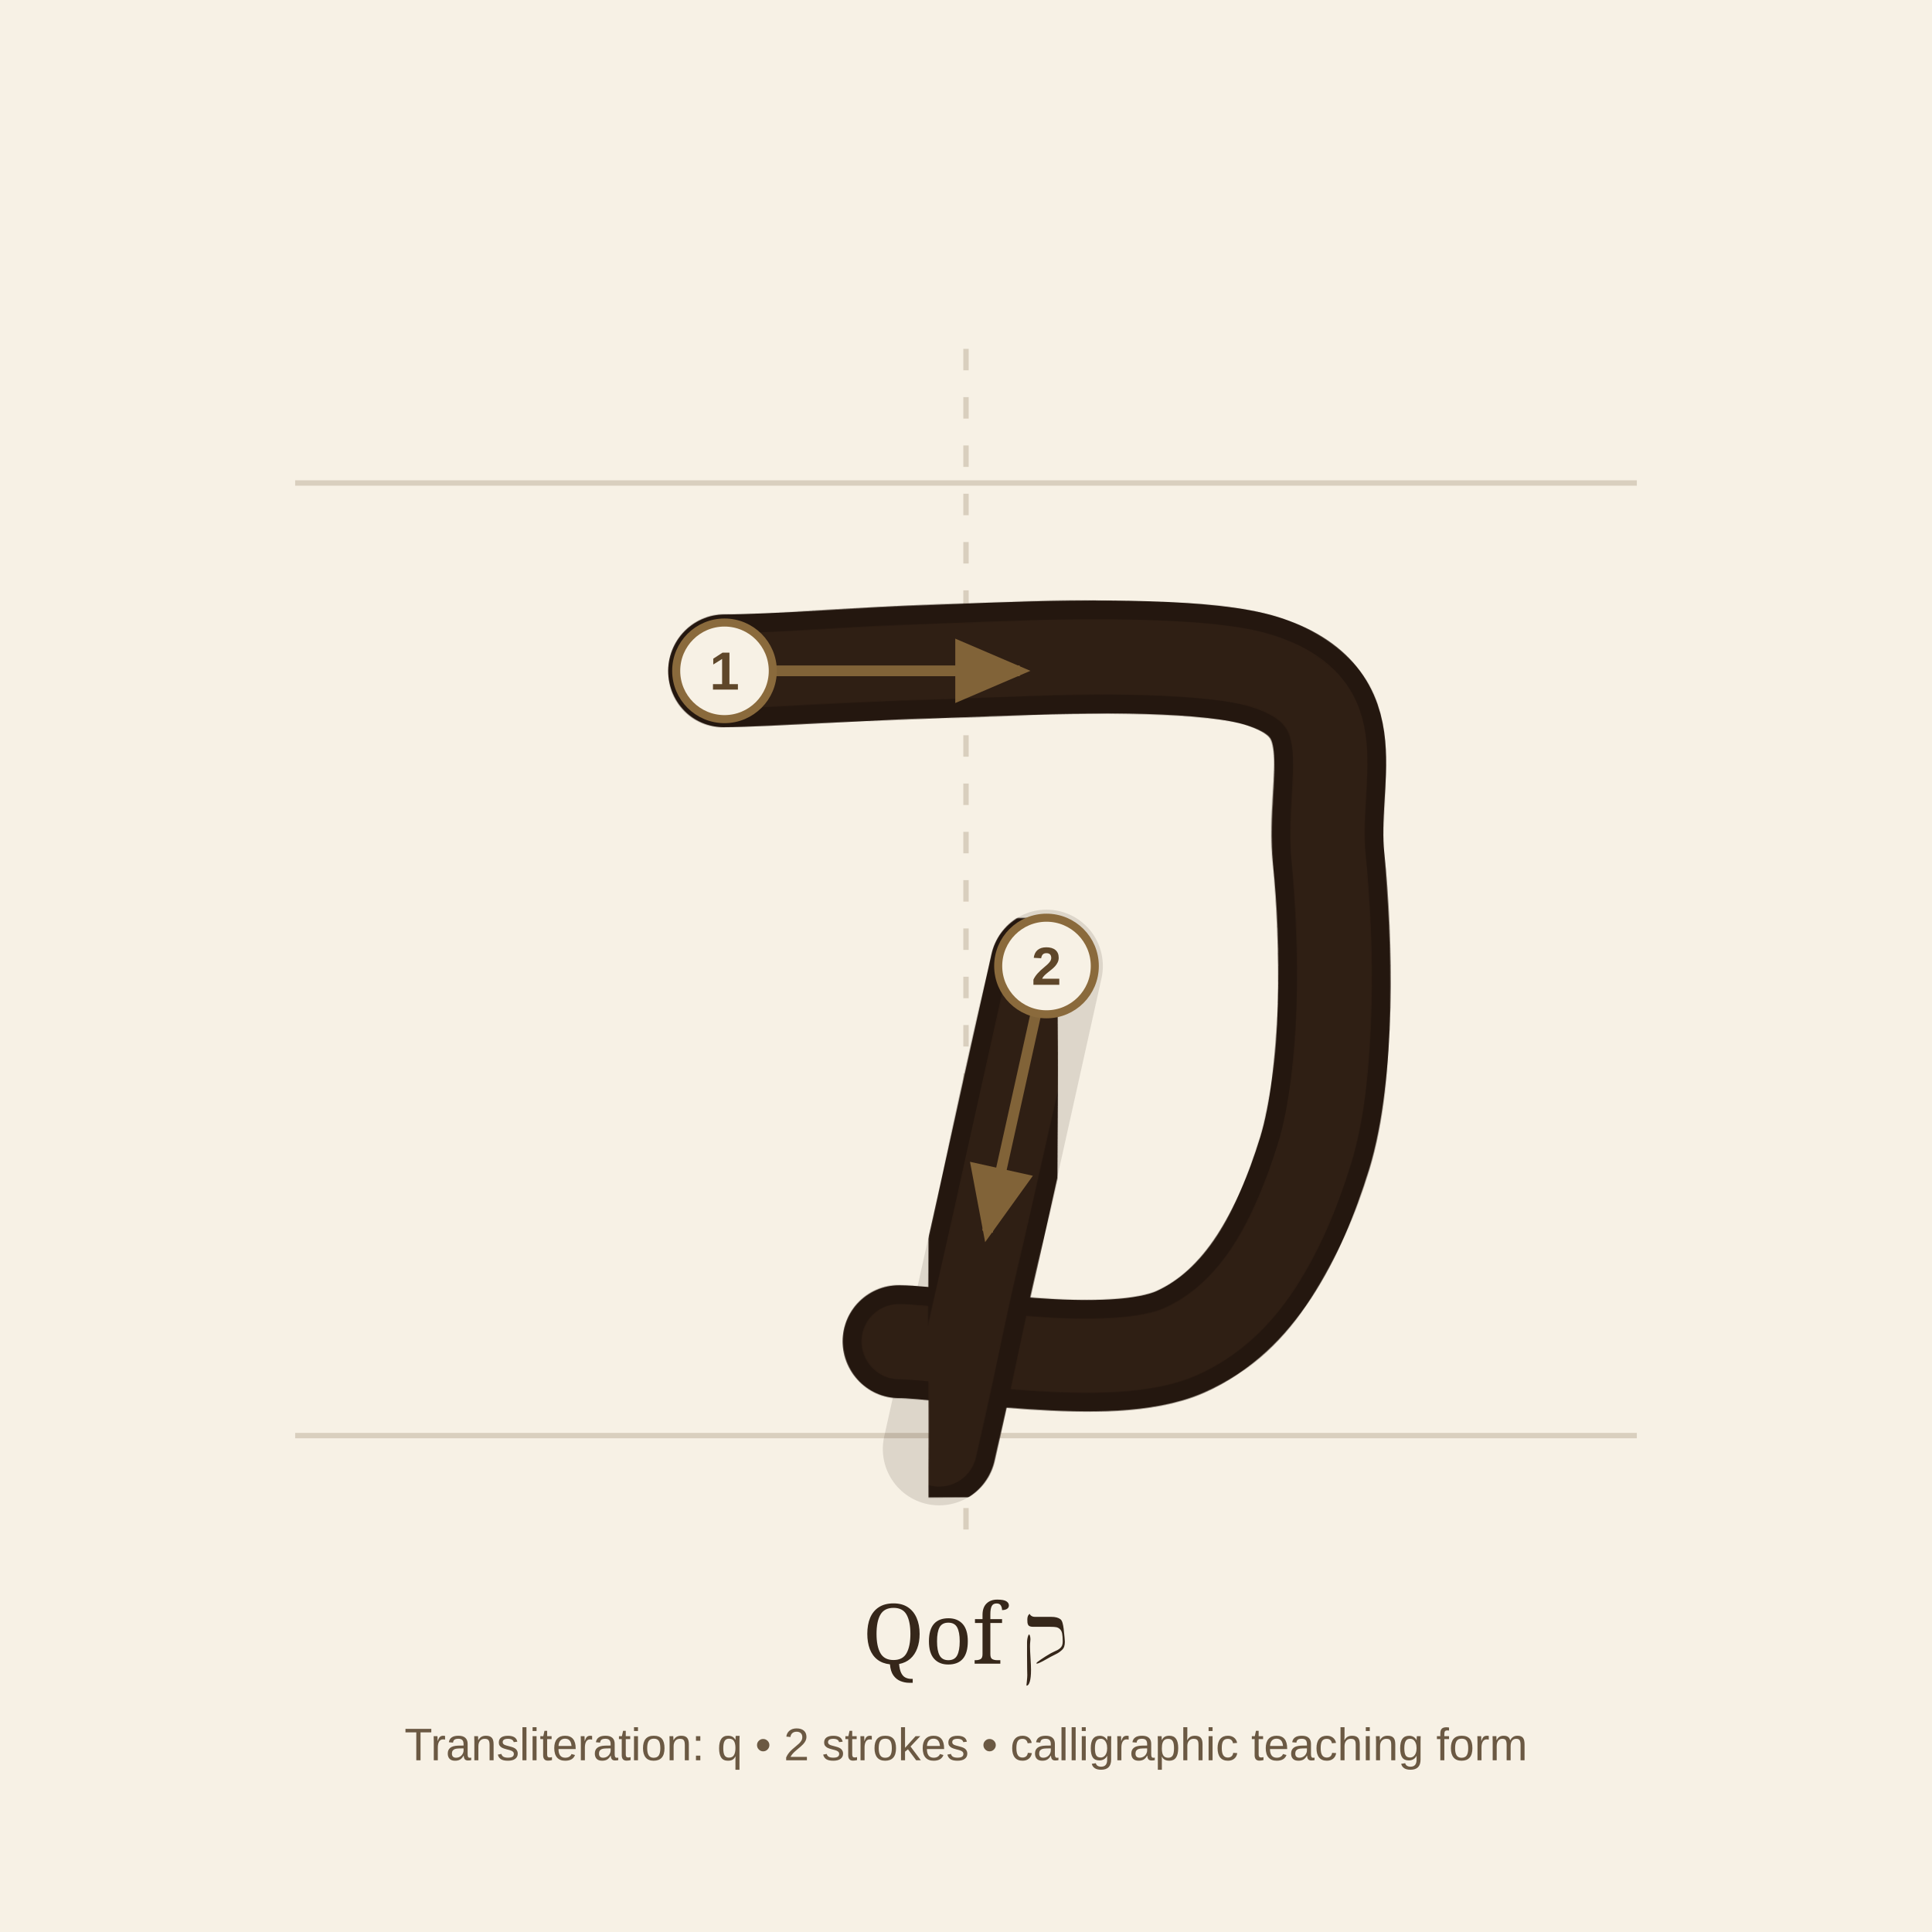
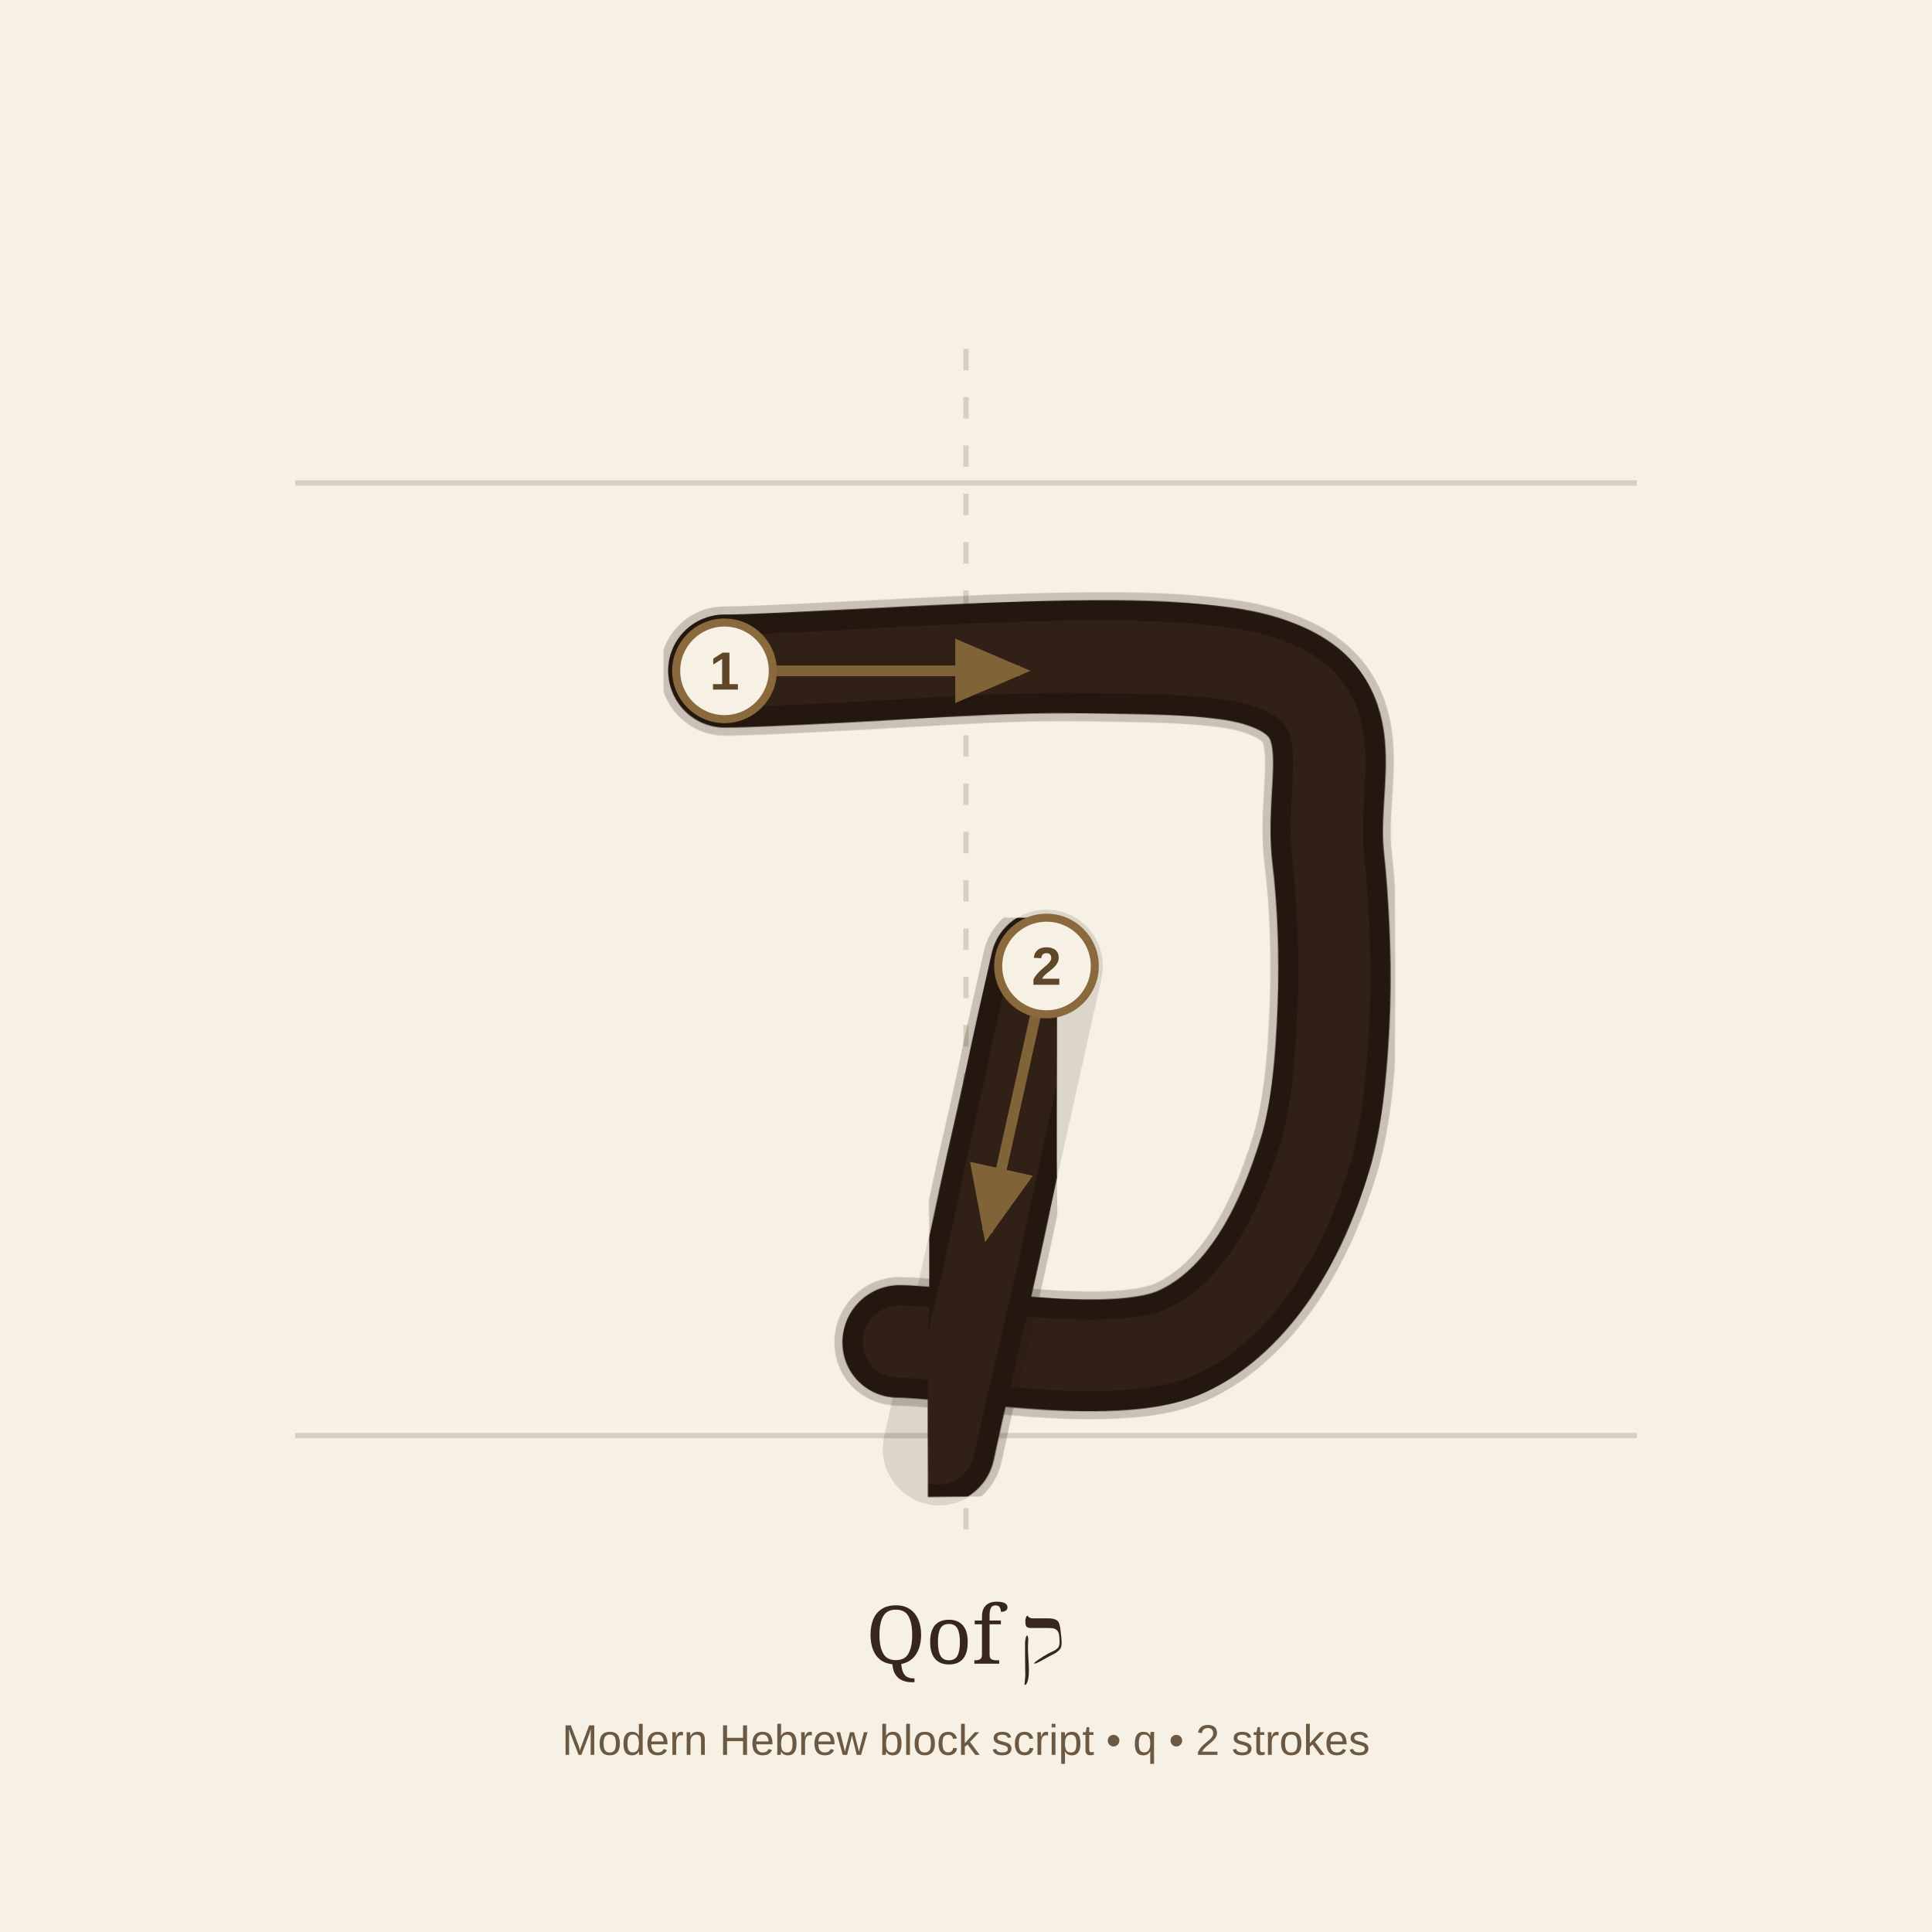
<svg xmlns="http://www.w3.org/2000/svg" viewBox="0 0 720 720" role="img" aria-labelledby="title desc">
  <defs>
    <filter id="inkSoft" x="-10%" y="-10%" width="120%" height="120%">
-       <feTurbulence type="fractalNoise" baseFrequency="0.012" numOctaves="2" seed="33" result="noise" />
+       <feTurbulence type="fractalNoise" baseFrequency="0.012" numOctaves="2" seed="39" result="noise" />
      <feDisplacementMap in="SourceGraphic" in2="noise" scale="1.15" xChannelSelector="R" yChannelSelector="G" />
    </filter>
    <mask id="reveal1">
-       <path d="M270 250 C303.3 250.0 432.5 238.3 470 250 C507.5 261.7 491.7 290.0 495 320 C498.3 350.0 499.2 400.0 490 430 C480.8 460.0 465.8 488.3 440 500 C414.2 511.7 352.5 500.0 335 500" fill="none" stroke="white" stroke-width="72" stroke-linecap="round" pathLength="1" stroke-dasharray="1" stroke-dashoffset="1">
-         <animate attributeName="stroke-dashoffset" from="1" to="0" dur="1.33s" begin="0.35s" fill="freeze" />
+       <path d="M270 250 C303.3 250.0 432.5 238.3 470 250 C507.5 261.7 491.7 290.0 495 320 C498.3 350.0 499.2 400.0 490 430 C480.8 460.0 465.8 488.3 440 500 C414.2 511.7 352.5 500.0 335 500" fill="none" stroke="white" stroke-width="76" stroke-linecap="round" stroke-linejoin="round" pathLength="1" stroke-dasharray="1" stroke-dashoffset="1">
+         <animate attributeName="stroke-dashoffset" from="1" to="0" dur="1.32s" begin="0.35s" fill="freeze" />
      </path>
    </mask>
    <mask id="reveal2">
-       <path d="M390 360 L350 540" fill="none" stroke="white" stroke-width="72" stroke-linecap="round" pathLength="1" stroke-dasharray="1" stroke-dashoffset="1">
-         <animate attributeName="stroke-dashoffset" from="1" to="0" dur="0.97s" begin="1.86s" fill="freeze" />
+       <path d="M390 360 L350 540" fill="none" stroke="white" stroke-width="76" stroke-linecap="round" stroke-linejoin="round" pathLength="1" stroke-dasharray="1" stroke-dashoffset="1">
+         <animate attributeName="stroke-dashoffset" from="1" to="0" dur="1.02s" begin="1.87s" fill="freeze" />
      </path>
    </mask>
    <marker id="arrow" markerWidth="8" markerHeight="8" refX="6" refY="3" orient="auto">
      <path d="M0,0 L0,6 L7,3 z" fill="#8a6a3c" />
    </marker>
  </defs>
  <rect width="720" height="720" fill="#f7f1e5" />
  <g opacity=".30" stroke="#947f61" stroke-width="2">
    <line x1="110" y1="180" x2="610" y2="180" />
    <line x1="110" y1="535" x2="610" y2="535" />
    <line x1="360" y1="130" x2="360" y2="575" stroke-dasharray="8 10" />
  </g>
  <g opacity=".13">
-     <path d="M270 250 C303.3 250.0 432.5 238.3 470 250 C507.5 261.7 491.7 290.0 495 320 C498.3 350.0 499.2 400.0 490 430 C480.8 460.0 465.8 488.3 440 500 C414.2 511.7 352.5 500.0 335 500" fill="none" stroke="#2c2218" stroke-width="42" stroke-linecap="round" stroke-linejoin="round" />
-     <path d="M390 360 L350 540" fill="none" stroke="#2c2218" stroke-width="42" stroke-linecap="round" stroke-linejoin="round" />
+     <path d="M270 250 C303.3 250.0 432.5 238.3 470 250 C507.5 261.7 491.7 290.0 495 320 C498.3 350.0 499.2 400.0 490 430 C480.8 460.0 465.8 488.3 440 500 C414.2 511.7 352.5 500.0 335 500" fill="none" stroke="#24170f" stroke-width="42" stroke-linecap="round" stroke-linejoin="round" />
+     <path d="M390 360 L350 540" fill="none" stroke="#24170f" stroke-width="42" stroke-linecap="round" stroke-linejoin="round" />
  </g>
  <g filter="url(#inkSoft)">
    <g mask="url(#reveal1)">
+       <path d="M270 250 C303.3 250.0 432.5 238.3 470 250 C507.5 261.7 491.7 290.0 495 320 C498.3 350.0 499.2 400.0 490 430 C480.8 460.0 465.8 488.3 440 500 C414.2 511.7 352.5 500.0 335 500" fill="none" stroke="#24170f" stroke-width="48" stroke-linecap="round" stroke-linejoin="round" opacity=".22" />
      <path d="M270 250 C303.3 250.0 432.5 238.3 470 250 C507.5 261.7 491.7 290.0 495 320 C498.3 350.0 499.2 400.0 490 430 C480.8 460.0 465.8 488.3 440 500 C414.2 511.7 352.5 500.0 335 500" fill="none" stroke="#24170f" stroke-width="42" stroke-linecap="round" stroke-linejoin="round" />
-       <path d="M270 250 C303.3 250.0 432.5 238.3 470 250 C507.5 261.7 491.7 290.0 495 320 C498.3 350.0 499.2 400.0 490 430 C480.8 460.0 465.8 488.3 440 500 C414.2 511.7 352.5 500.0 335 500" fill="none" stroke="#463020" stroke-width="28" stroke-linecap="round" stroke-linejoin="round" opacity=".32" />
+       <path d="M270 250 C303.3 250.0 432.5 238.3 470 250 C507.5 261.7 491.7 290.0 495 320 C498.3 350.0 499.2 400.0 490 430 C480.8 460.0 465.8 488.3 440 500 C414.2 511.7 352.5 500.0 335 500" fill="none" stroke="#4a3221" stroke-width="27" stroke-linecap="round" stroke-linejoin="round" opacity=".34" />
    </g>
    <g mask="url(#reveal2)">
+       <path d="M390 360 L350 540" fill="none" stroke="#24170f" stroke-width="48" stroke-linecap="round" stroke-linejoin="round" opacity=".22" />
      <path d="M390 360 L350 540" fill="none" stroke="#24170f" stroke-width="42" stroke-linecap="round" stroke-linejoin="round" />
-       <path d="M390 360 L350 540" fill="none" stroke="#463020" stroke-width="28" stroke-linecap="round" stroke-linejoin="round" opacity=".32" />
+       <path d="M390 360 L350 540" fill="none" stroke="#4a3221" stroke-width="27" stroke-linecap="round" stroke-linejoin="round" opacity=".34" />
    </g>
  </g>
  <g fill="none" stroke="#8a6a3c" stroke-width="4" opacity=".9">
    <path d="M270 250 L380.0 250.0" marker-end="url(#arrow)" />
    <path d="M390 360 L368.0 459.0" marker-end="url(#arrow)" />
  </g>
  <g font-family="Arial,sans-serif" font-weight="700" font-size="20" text-anchor="middle">
    <circle cx="270" cy="250" r="18" fill="#f7f1e5" stroke="#8a6a3c" stroke-width="3" />
    <text x="270" y="257" fill="#5f472a">1</text>
    <circle cx="390" cy="360" r="18" fill="#f7f1e5" stroke="#8a6a3c" stroke-width="3" />
    <text x="390" y="367" fill="#5f472a">2</text>
  </g>
-   <text x="360" y="620" text-anchor="middle" font-family="Georgia,serif" font-size="31" fill="#36271a">Qof ק</text>
-   <text x="360" y="656" text-anchor="middle" font-family="Arial,sans-serif" font-size="17" fill="#6b5943">Transliteration: q • 2 strokes • calligraphic teaching form</text>
+   <text x="360" y="620" text-anchor="middle" font-family="Georgia,serif" font-size="30" fill="#36271a">Qof ק</text>
+   <text x="360" y="654" text-anchor="middle" font-family="Arial,sans-serif" font-size="16" fill="#6b5943">Modern Hebrew block script • q • 2 strokes</text>
</svg>
